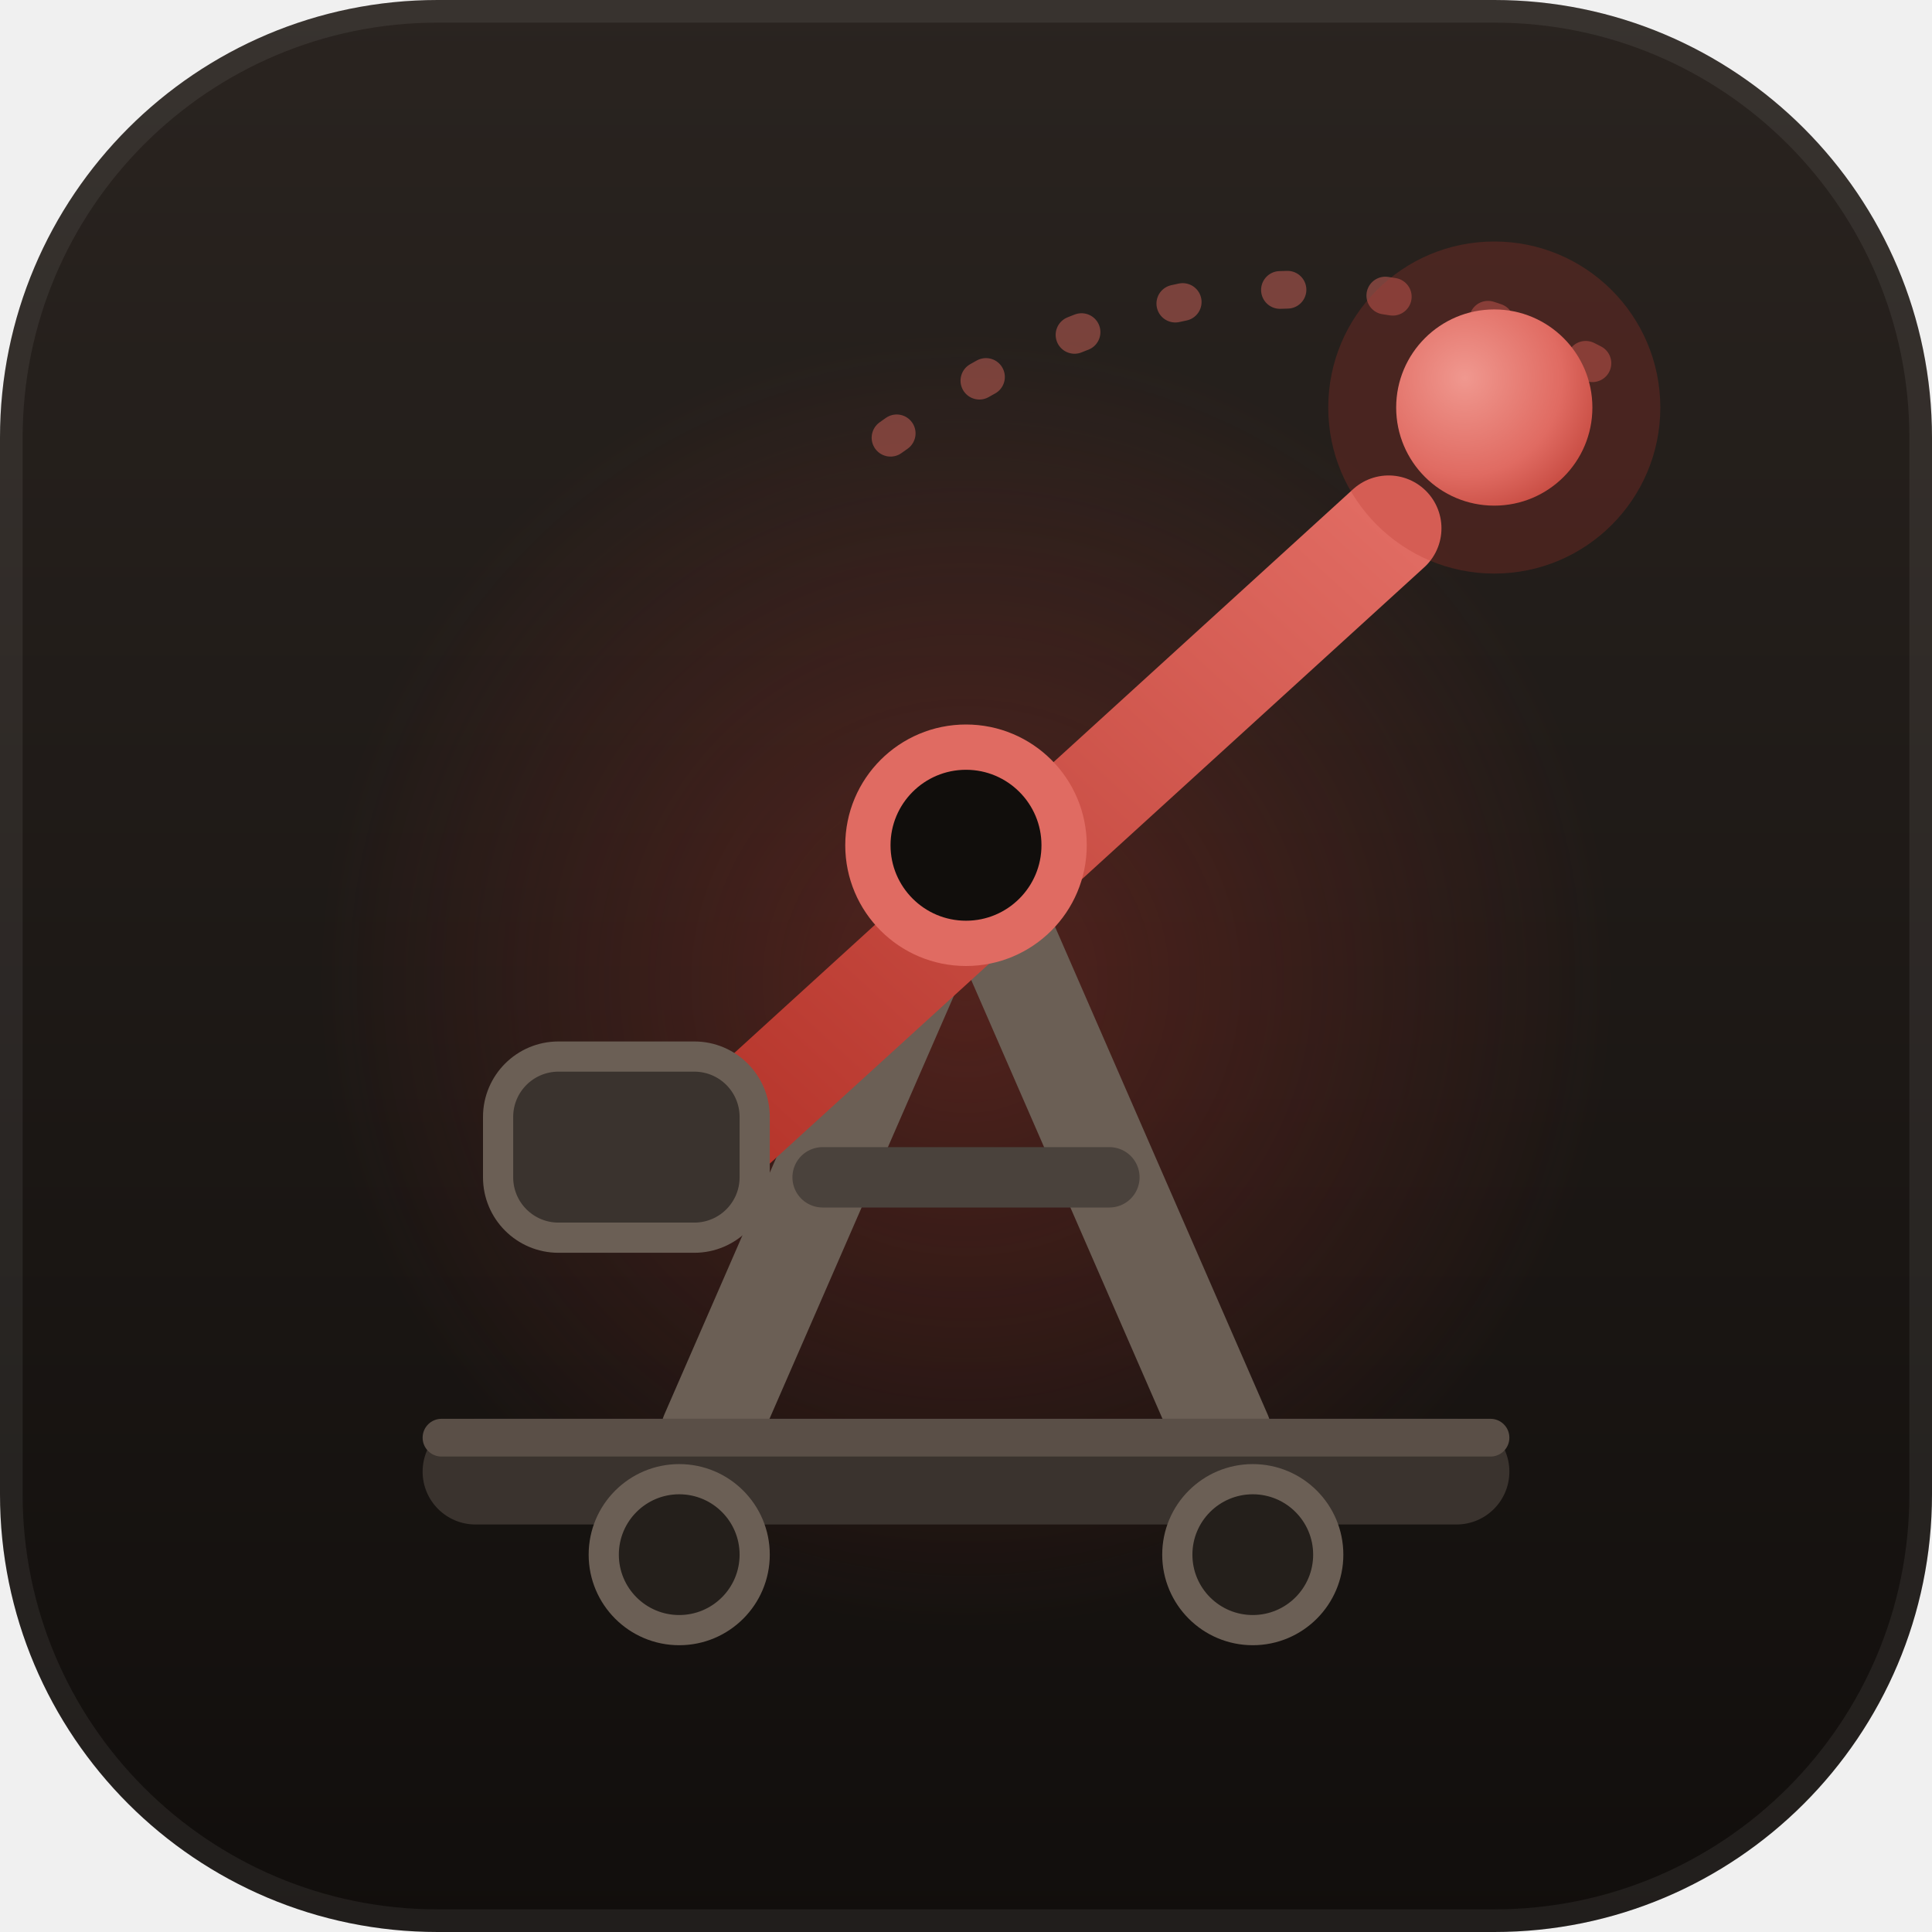
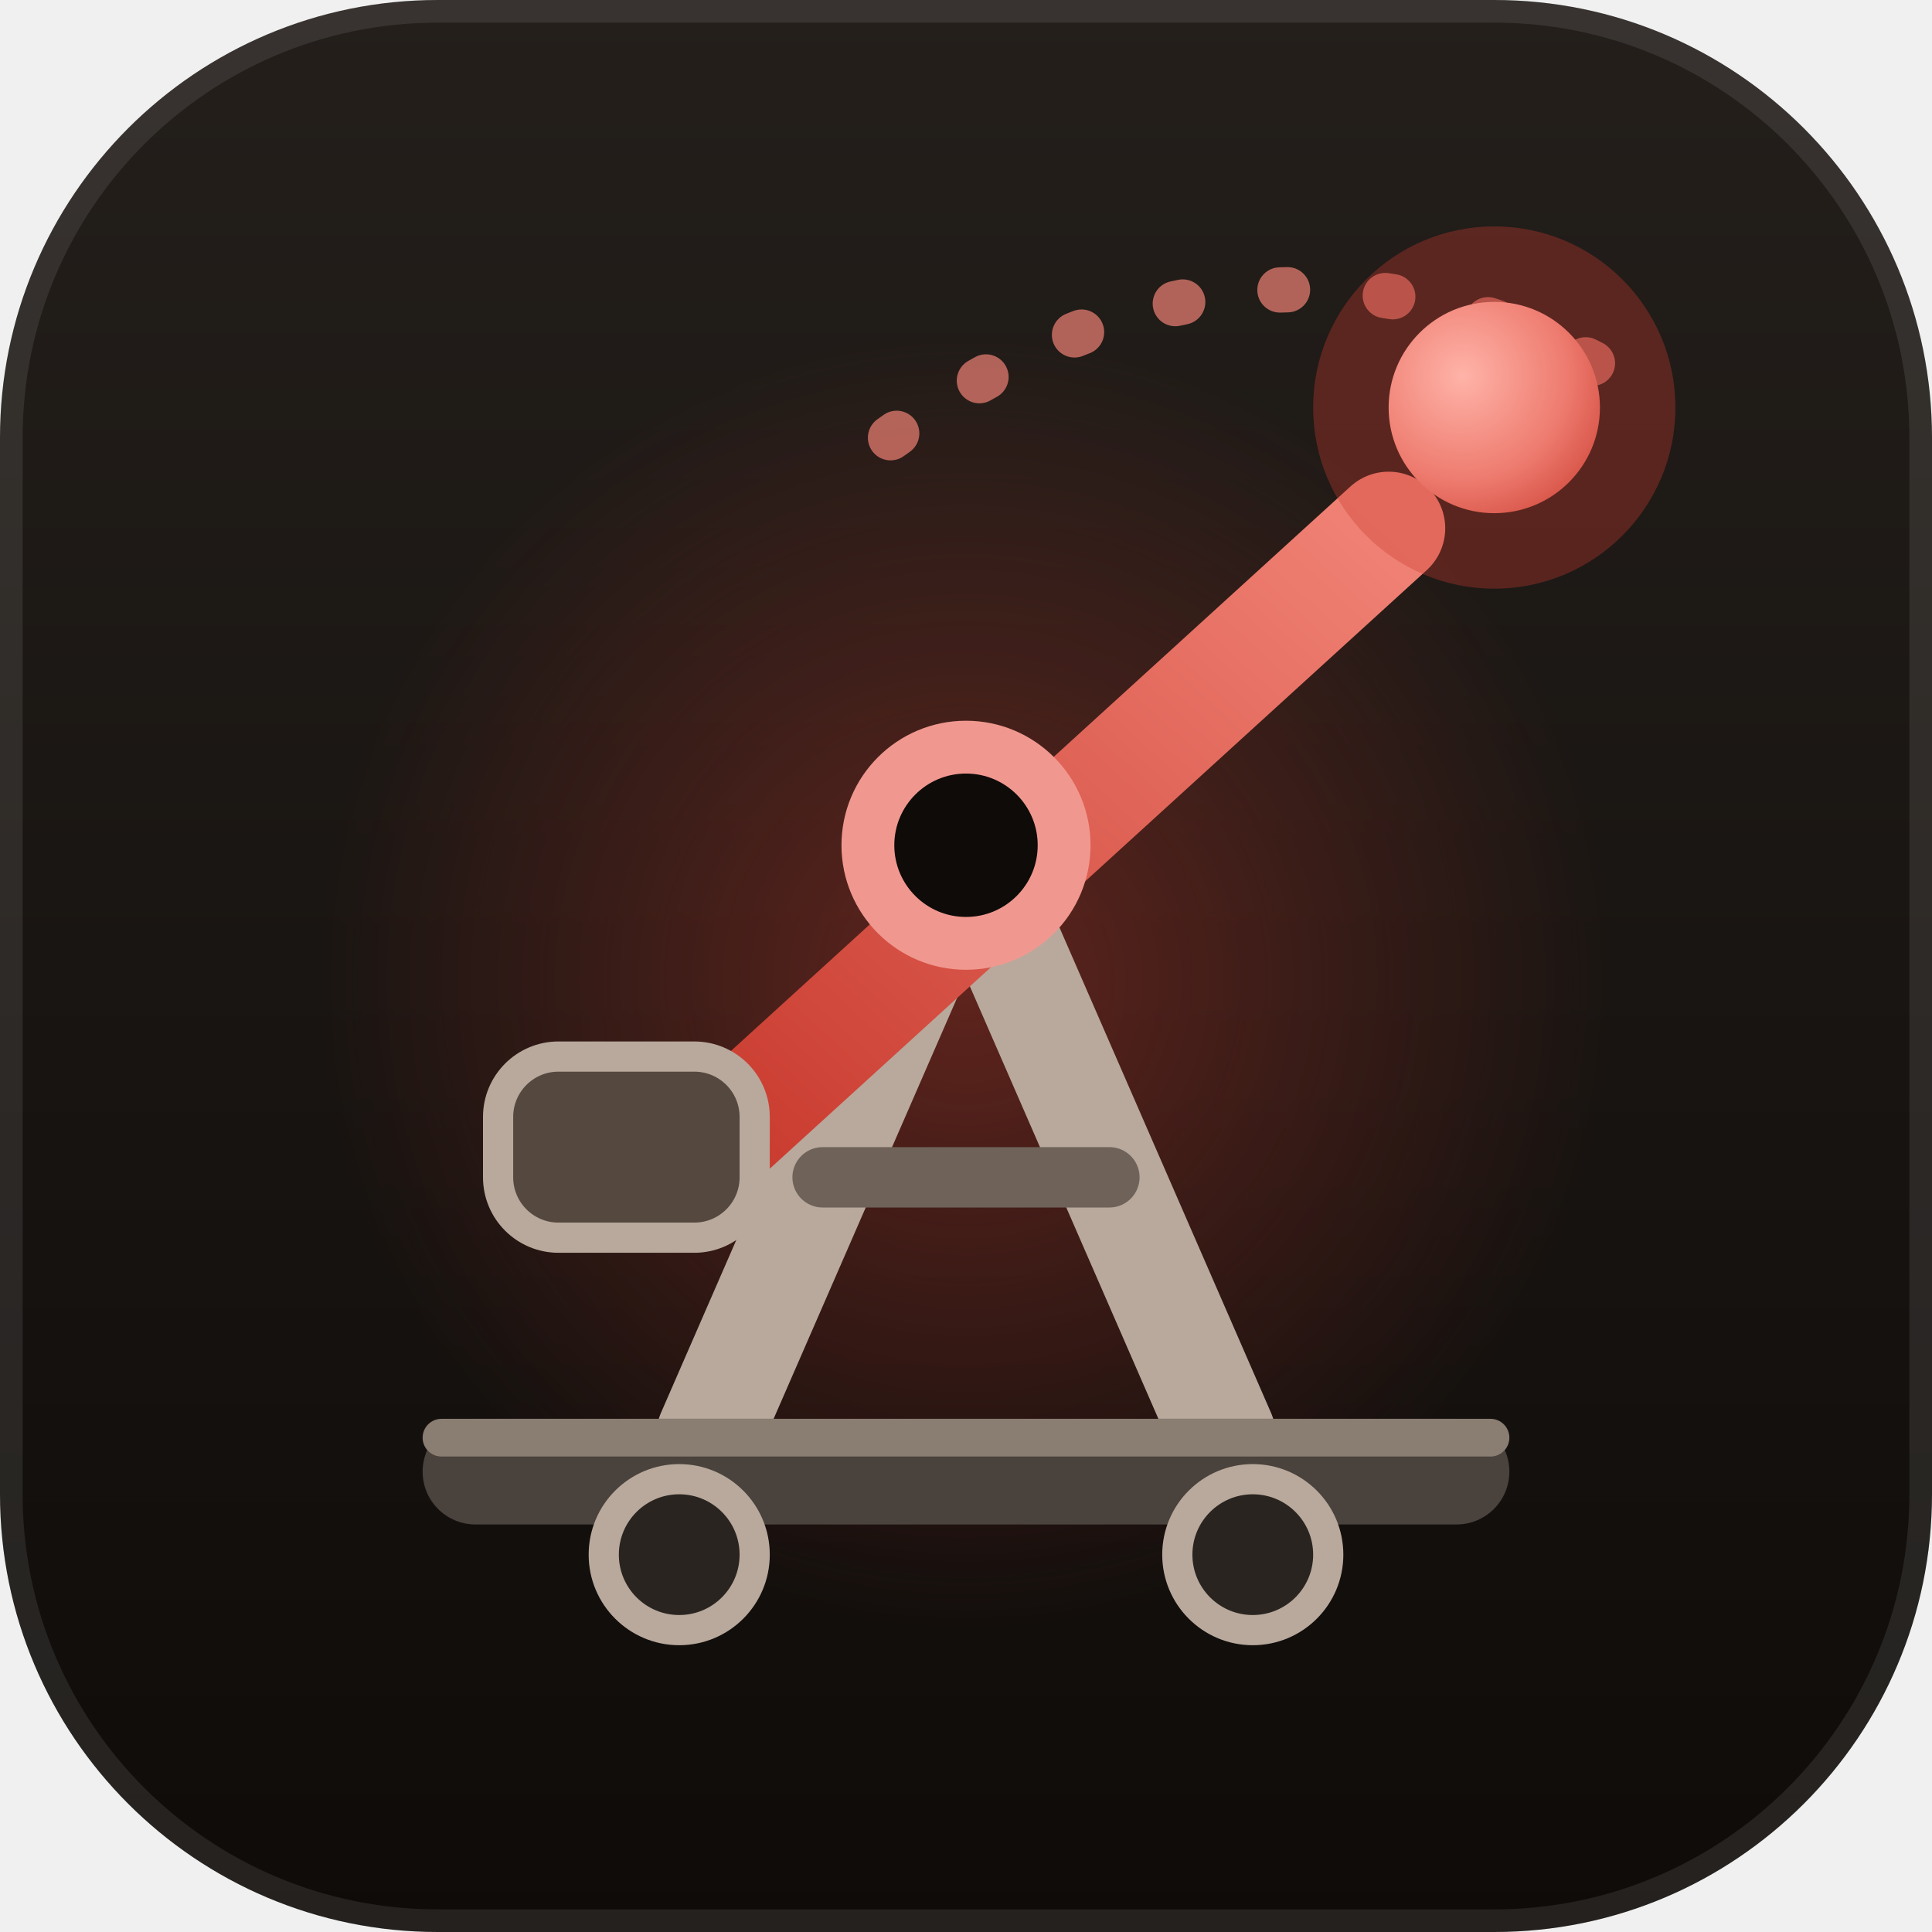
<svg xmlns="http://www.w3.org/2000/svg" width="256" height="256" viewBox="0 0 256 256">
  <defs>
    <linearGradient id="bg" x1="0" y1="0" x2="0" y2="1">
-       <stop offset="0%" stop-color="#2A2420" />
-       <stop offset="100%" stop-color="#110E0C" />
+       <stop offset="0%" stop-color="#241F1B" />
+       <stop offset="100%" stop-color="#0E0B09" />
    </linearGradient>
    <linearGradient id="arm" x1="0" y1="1" x2="1" y2="0">
-       <stop offset="0%" stop-color="#B5342A" />
-       <stop offset="100%" stop-color="#E06B62" />
+       <stop offset="0%" stop-color="#C93A2E" />
+       <stop offset="100%" stop-color="#F08275" />
    </linearGradient>
    <radialGradient id="shot" cx="0.35" cy="0.35" r="0.9">
-       <stop offset="0%" stop-color="#F0988F" />
-       <stop offset="55%" stop-color="#E06B62" />
-       <stop offset="100%" stop-color="#B5342A" />
+       <stop offset="0%" stop-color="#FFB3A8" />
+       <stop offset="55%" stop-color="#EE7B6F" />
+       <stop offset="100%" stop-color="#C93A2E" />
    </radialGradient>
    <radialGradient id="glow" cx="0.5" cy="0.5" r="0.5">
-       <stop offset="0%" stop-color="#B5342A" stop-opacity="0.35" />
-       <stop offset="100%" stop-color="#B5342A" stop-opacity="0" />
+       <stop offset="0%" stop-color="#C93A2E" stop-opacity="0.4" />
+       <stop offset="100%" stop-color="#C93A2E" stop-opacity="0" />
    </radialGradient>
  </defs>
  <rect width="256" height="256" rx="58" fill="url(#bg)" />
-   <rect x="1.5" y="1.5" width="253" height="253" rx="56.5" fill="none" stroke="#FFFFFF" stroke-opacity="0.07" stroke-width="3" />
+   <rect x="1.5" y="1.5" width="253" height="253" rx="56.5" fill="none" stroke="#FFFFFF" stroke-opacity="0.09" stroke-width="3" />
  <circle cx="128" cy="130" r="86" fill="url(#glow)" />
-   <path d="M118,58 Q168,22 218,52" fill="none" stroke="#E06B62" stroke-opacity="0.45" stroke-width="5" stroke-linecap="round" stroke-dasharray="1 13" />
-   <line x1="94" y1="190" x2="128" y2="112" stroke="#6B5F55" stroke-width="13" stroke-linecap="round" />
-   <line x1="162" y1="190" x2="128" y2="112" stroke="#6B5F55" stroke-width="13" stroke-linecap="round" />
-   <line x1="109" y1="156" x2="147" y2="156" stroke="#4A423C" stroke-width="8" stroke-linecap="round" />
-   <line x1="94" y1="152" x2="184" y2="70" stroke="url(#arm)" stroke-width="14" stroke-linecap="round" />
-   <rect x="66" y="140" width="34" height="24" rx="8" fill="#3A332E" stroke="#6B5F55" stroke-width="4" />
-   <circle cx="128" cy="112" r="13" fill="#110E0C" stroke="#E06B62" stroke-width="6" />
-   <rect x="56" y="188" width="144" height="14" rx="7" fill="#3A332E" />
-   <rect x="56" y="188" width="144" height="5" rx="2.5" fill="#5A4F47" />
-   <circle cx="90" cy="206" r="10" fill="#241F1B" stroke="#6B5F55" stroke-width="4" />
-   <circle cx="166" cy="206" r="10" fill="#241F1B" stroke="#6B5F55" stroke-width="4" />
-   <circle cx="198" cy="54" r="22" fill="#B5342A" opacity="0.25" />
-   <circle cx="198" cy="54" r="13" fill="url(#shot)" />
+   <path d="M118,58 Q168,22 218,52" fill="none" stroke="#F08275" stroke-opacity="0.7" stroke-width="6" stroke-linecap="round" stroke-dasharray="1 13" />
+   <line x1="94" y1="190" x2="128" y2="112" stroke="#B8A99C" stroke-width="14" stroke-linecap="round" />
+   <line x1="162" y1="190" x2="128" y2="112" stroke="#B8A99C" stroke-width="14" stroke-linecap="round" />
+   <line x1="109" y1="156" x2="147" y2="156" stroke="#6E6259" stroke-width="8" stroke-linecap="round" />
+   <line x1="94" y1="152" x2="184" y2="70" stroke="url(#arm)" stroke-width="15" stroke-linecap="round" />
+   <rect x="66" y="140" width="34" height="24" rx="8" fill="#54483F" stroke="#B8A99C" stroke-width="4" />
+   <circle cx="128" cy="112" r="13" fill="#0E0B09" stroke="#F0988F" stroke-width="7" />
+   <rect x="56" y="188" width="144" height="14" rx="7" fill="#4A423C" />
+   <rect x="56" y="188" width="144" height="5" rx="2.5" fill="#8A7D71" />
+   <circle cx="90" cy="206" r="10" fill="#2A2420" stroke="#B8A99C" stroke-width="4" />
+   <circle cx="166" cy="206" r="10" fill="#2A2420" stroke="#B8A99C" stroke-width="4" />
+   <circle cx="198" cy="54" r="24" fill="#C93A2E" opacity="0.35" />
+   <circle cx="198" cy="54" r="14" fill="url(#shot)" />
</svg>
